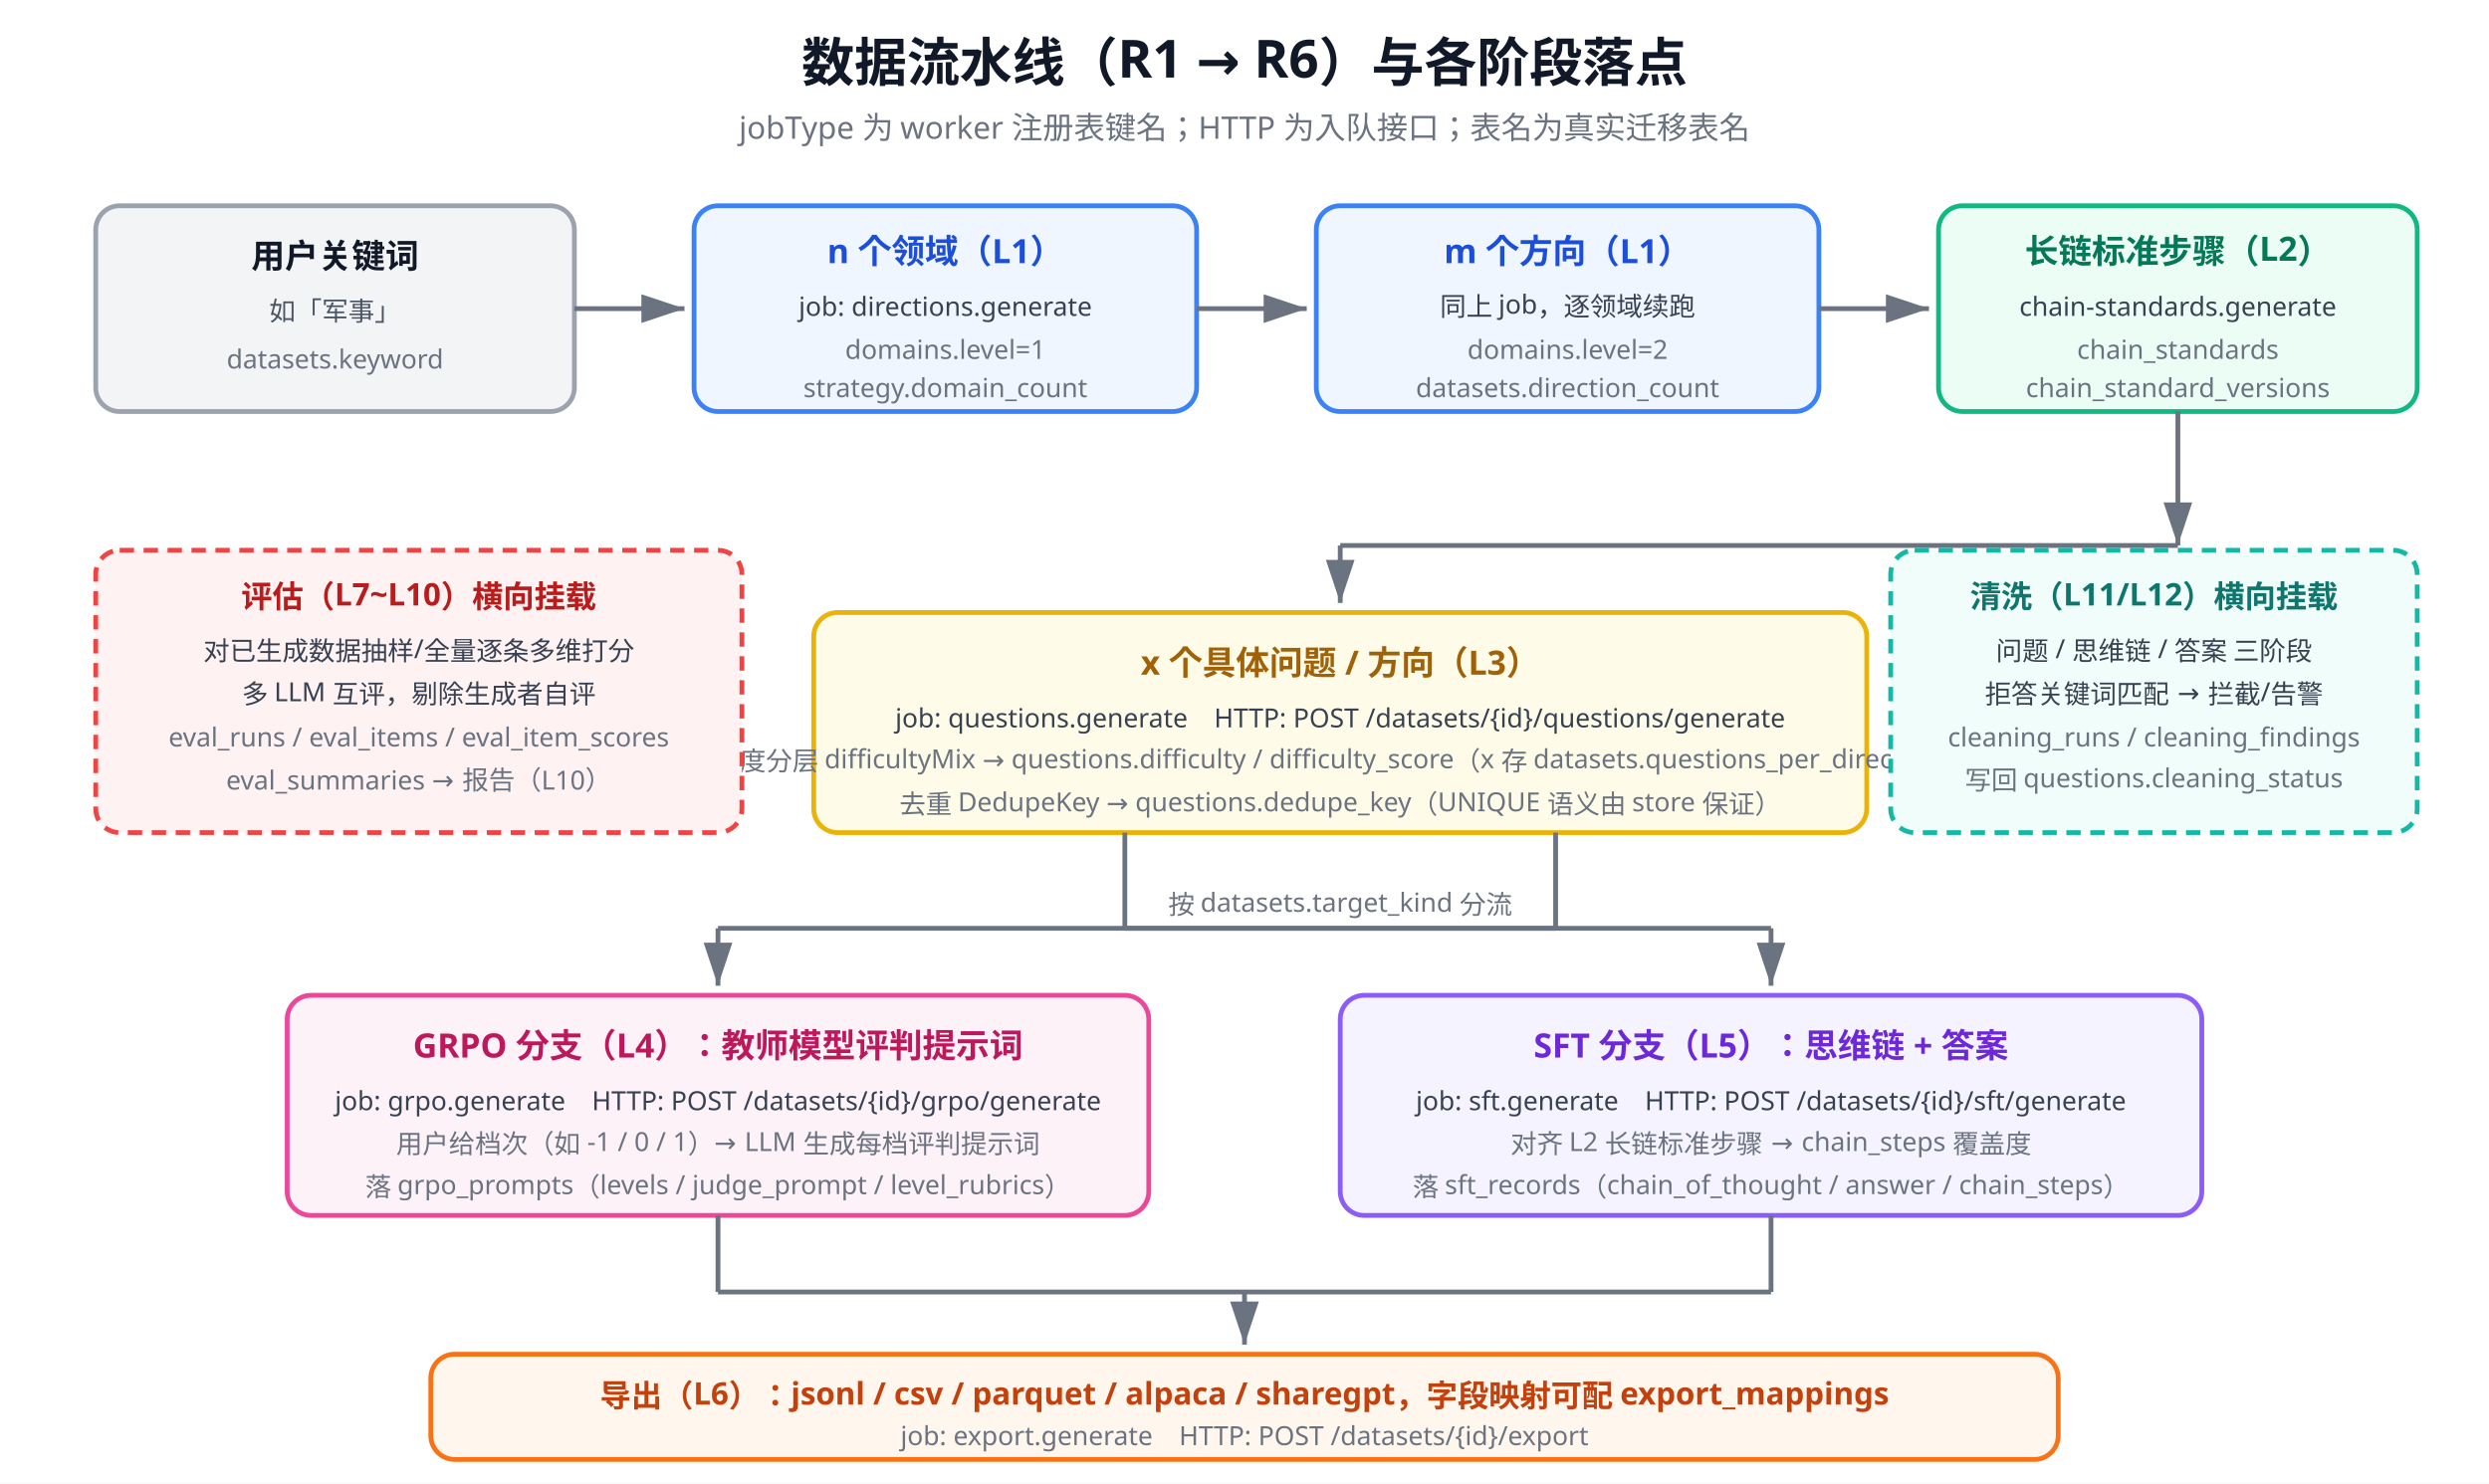
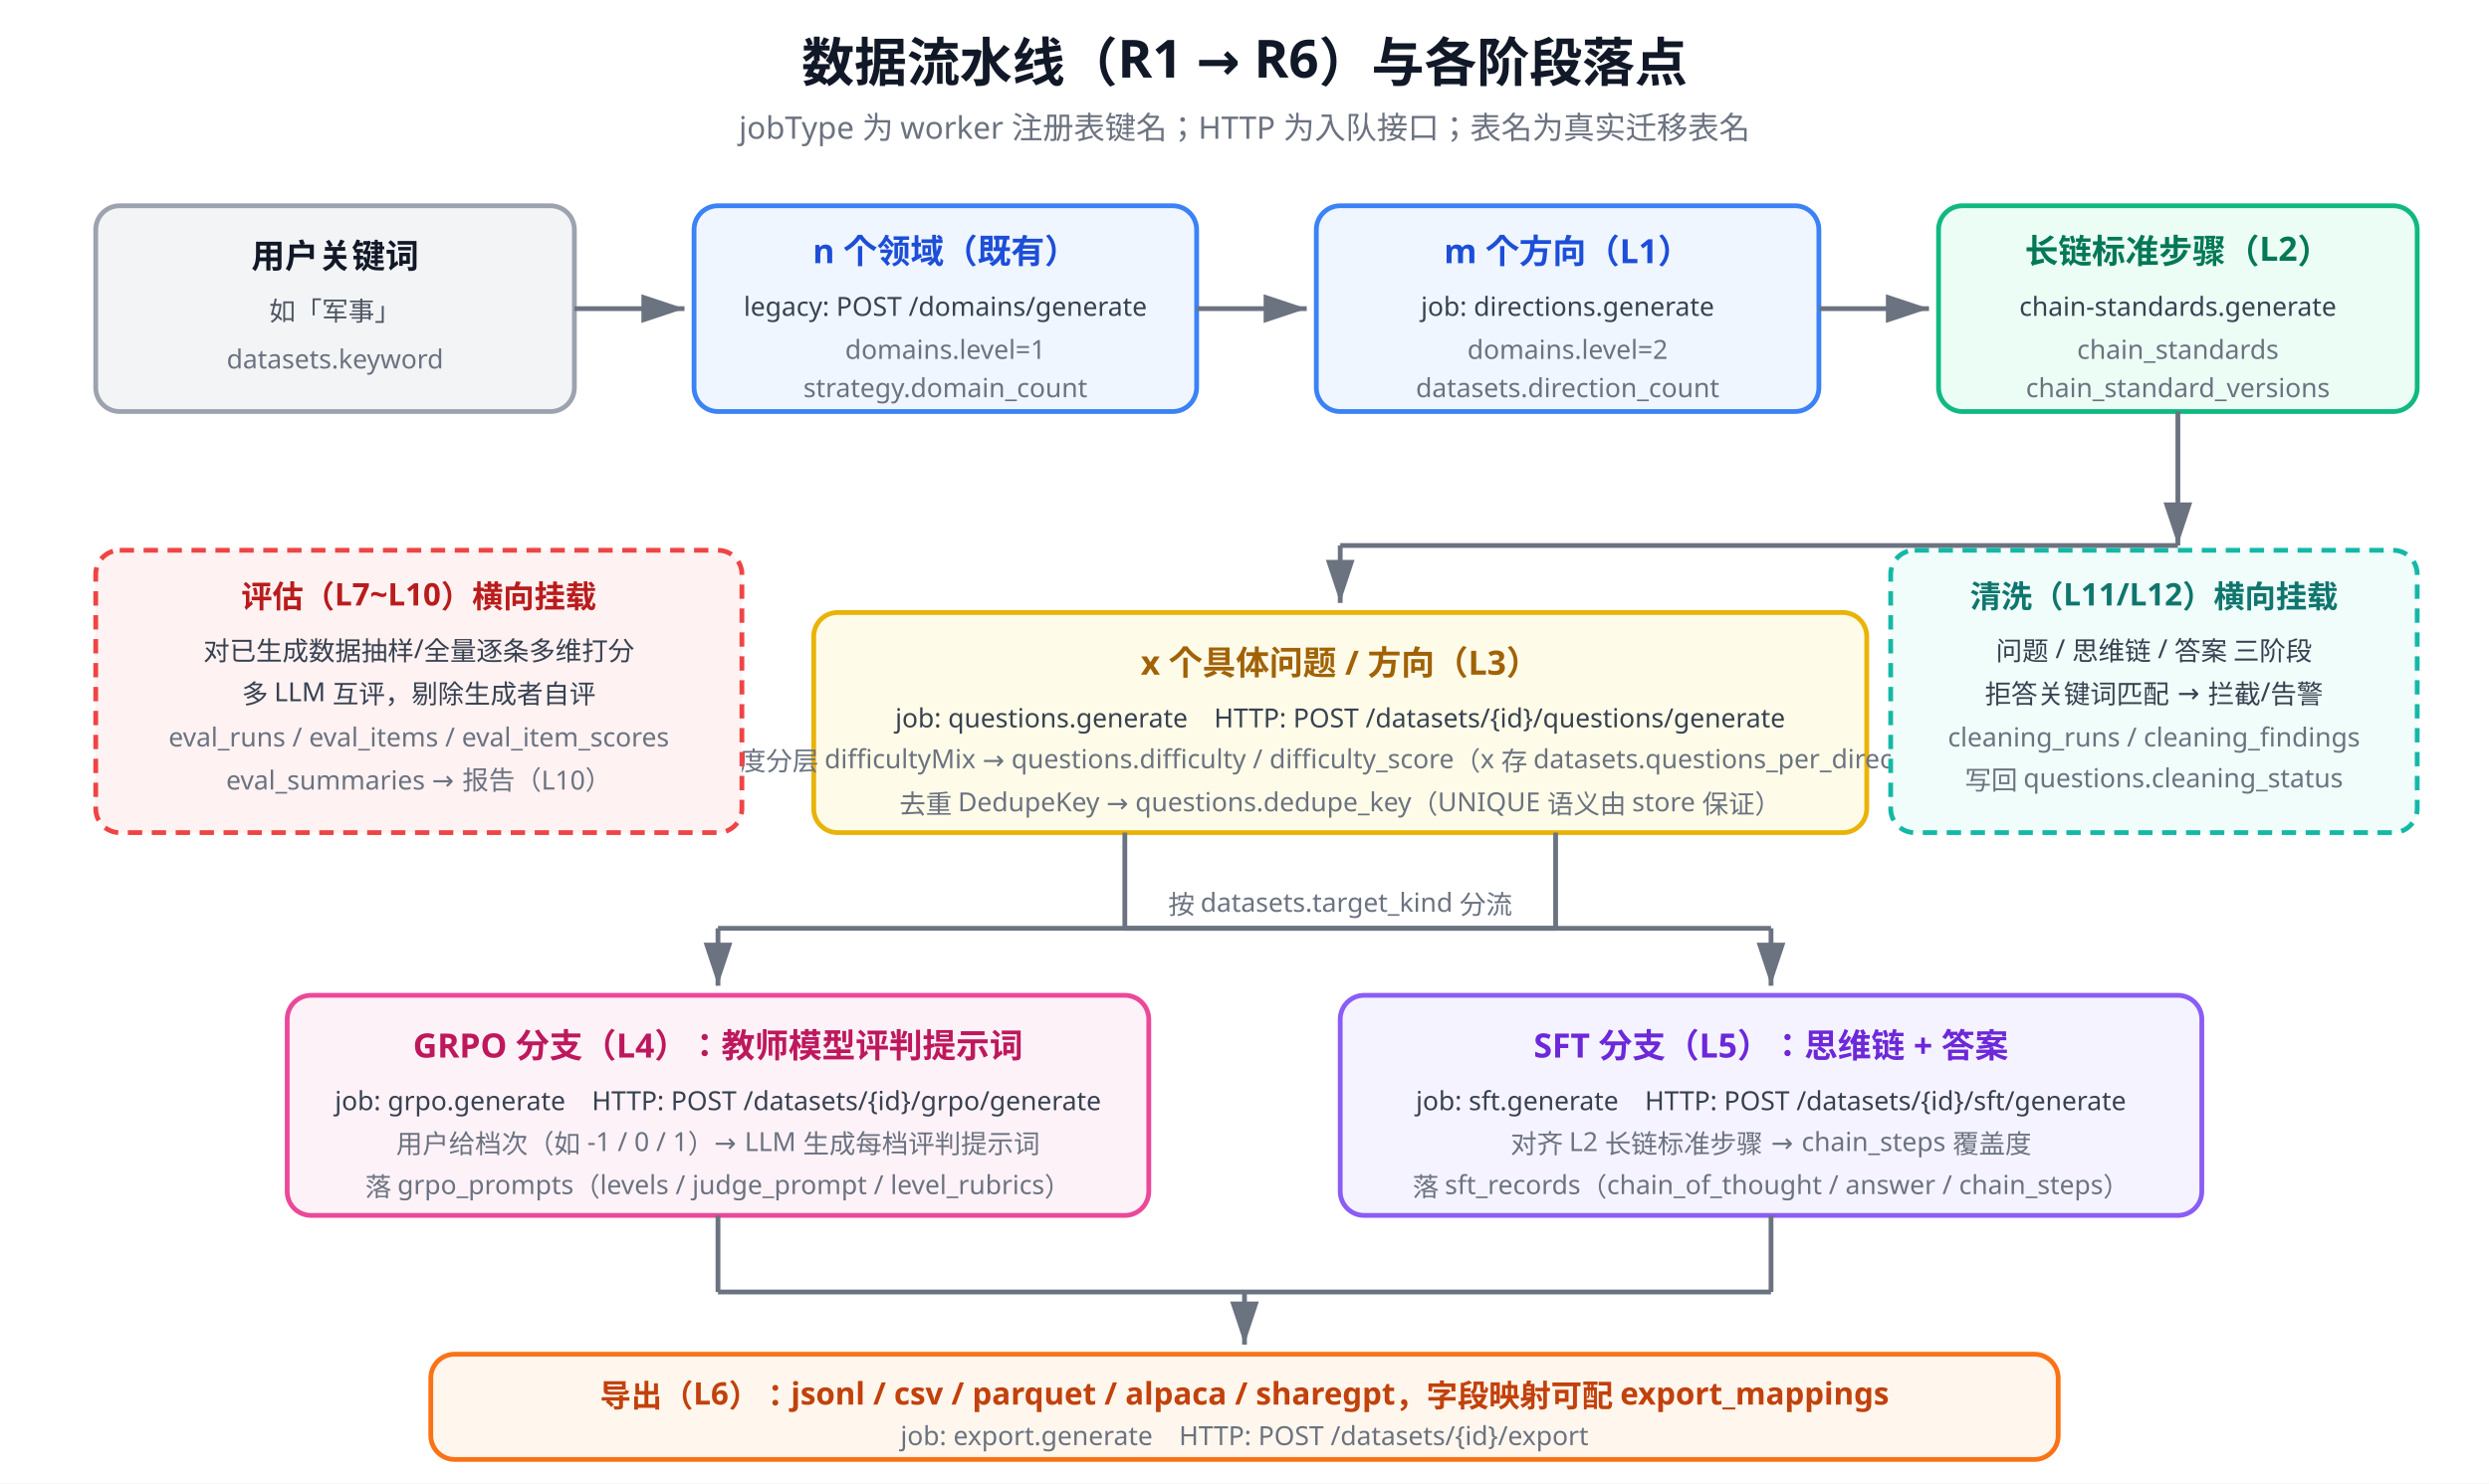
<svg xmlns="http://www.w3.org/2000/svg" viewBox="0 0 1040 620" width="1040" height="620" font-family="Segoe UI, PingFang SC, Microsoft YaHei, sans-serif">
  <rect x="0" y="0" width="1040" height="620" fill="#ffffff" />
  <text x="520" y="34" text-anchor="middle" font-size="22" font-weight="bold" fill="#111827">数据流水线（R1 → R6）与各阶段落点</text>
  <text x="520" y="58" text-anchor="middle" font-size="13" fill="#6b7280">jobType 为 worker 注册表键名；HTTP 为入队接口；表名为真实迁移表名</text>
  <defs>
    <marker id="arrow" markerWidth="10" markerHeight="10" refX="9" refY="3" orient="auto">
      <path d="M0,0 L0,6 L9,3 z" fill="#6b7280" />
    </marker>
  </defs>
  <rect x="40" y="86" width="200" height="86" rx="10" fill="#f3f4f6" stroke="#9ca3af" stroke-width="2" />
  <text x="140" y="112" text-anchor="middle" font-size="14" font-weight="bold" fill="#111827">用户关键词</text>
  <text x="140" y="134" text-anchor="middle" font-size="11" fill="#4b5563">如「军事」</text>
  <text x="140" y="154" text-anchor="middle" font-size="11" fill="#6b7280">datasets.keyword</text>
  <line x1="240" y1="129" x2="286" y2="129" stroke="#6b7280" stroke-width="2" marker-end="url(#arrow)" />
  <rect x="290" y="86" width="210" height="86" rx="10" fill="#eff6ff" stroke="#3b82f6" stroke-width="2" />
-   <text x="395" y="110" text-anchor="middle" font-size="14" font-weight="bold" fill="#1d4ed8">n 个领域（L1）</text>
-   <text x="395" y="132" text-anchor="middle" font-size="11" fill="#374151">job: directions.generate</text>
+   <text x="395" y="110" text-anchor="middle" font-size="14" font-weight="bold" fill="#1d4ed8">n 个领域（既有）</text>
+   <text x="395" y="132" text-anchor="middle" font-size="11" fill="#374151">legacy: POST /domains/generate</text>
  <text x="395" y="150" text-anchor="middle" font-size="11" fill="#6b7280">domains.level=1</text>
  <text x="395" y="166" text-anchor="middle" font-size="11" fill="#6b7280">strategy.domain_count</text>
  <line x1="500" y1="129" x2="546" y2="129" stroke="#6b7280" stroke-width="2" marker-end="url(#arrow)" />
  <rect x="550" y="86" width="210" height="86" rx="10" fill="#eff6ff" stroke="#3b82f6" stroke-width="2" />
  <text x="655" y="110" text-anchor="middle" font-size="14" font-weight="bold" fill="#1d4ed8">m 个方向（L1）</text>
-   <text x="655" y="132" text-anchor="middle" font-size="11" fill="#374151">同上 job，逐领域续跑</text>
+   <text x="655" y="132" text-anchor="middle" font-size="11" fill="#374151">job: directions.generate</text>
  <text x="655" y="150" text-anchor="middle" font-size="11" fill="#6b7280">domains.level=2</text>
  <text x="655" y="166" text-anchor="middle" font-size="11" fill="#6b7280">datasets.direction_count</text>
  <line x1="760" y1="129" x2="806" y2="129" stroke="#6b7280" stroke-width="2" marker-end="url(#arrow)" />
  <rect x="810" y="86" width="200" height="86" rx="10" fill="#ecfdf5" stroke="#10b981" stroke-width="2" />
  <text x="910" y="110" text-anchor="middle" font-size="14" font-weight="bold" fill="#047857">长链标准步骤（L2）</text>
  <text x="910" y="132" text-anchor="middle" font-size="11" fill="#374151">chain-standards.generate</text>
  <text x="910" y="150" text-anchor="middle" font-size="11" fill="#6b7280">chain_standards</text>
  <text x="910" y="166" text-anchor="middle" font-size="11" fill="#6b7280">chain_standard_versions</text>
  <line x1="910" y1="172" x2="910" y2="228" stroke="#6b7280" stroke-width="2" marker-end="url(#arrow)" />
  <line x1="910" y1="228" x2="560" y2="228" stroke="#6b7280" stroke-width="2" />
  <line x1="560" y1="228" x2="560" y2="252" stroke="#6b7280" stroke-width="2" marker-end="url(#arrow)" />
  <rect x="340" y="256" width="440" height="92" rx="10" fill="#fefce8" stroke="#eab308" stroke-width="2" />
  <text x="560" y="282" text-anchor="middle" font-size="14" font-weight="bold" fill="#a16207">x 个具体问题 / 方向（L3）</text>
  <text x="560" y="304" text-anchor="middle" font-size="11" fill="#374151">job: questions.generate　HTTP: POST /datasets/{id}/questions/generate</text>
  <text x="560" y="322" text-anchor="middle" font-size="11" fill="#6b7280">难度分层 difficultyMix → questions.difficulty / difficulty_score（x 存 datasets.questions_per_direction）</text>
  <text x="560" y="340" text-anchor="middle" font-size="11" fill="#6b7280">去重 DedupeKey → questions.dedupe_key（UNIQUE 语义由 store 保证）</text>
  <line x1="470" y1="348" x2="470" y2="388" stroke="#6b7280" stroke-width="2" />
  <line x1="650" y1="348" x2="650" y2="388" stroke="#6b7280" stroke-width="2" />
  <line x1="470" y1="388" x2="650" y2="388" stroke="#6b7280" stroke-width="2" />
  <line x1="300" y1="388" x2="740" y2="388" stroke="#6b7280" stroke-width="2" />
  <line x1="300" y1="388" x2="300" y2="412" stroke="#6b7280" stroke-width="2" marker-end="url(#arrow)" />
  <line x1="740" y1="388" x2="740" y2="412" stroke="#6b7280" stroke-width="2" marker-end="url(#arrow)" />
  <text x="560" y="382" text-anchor="middle" font-size="11" fill="#6b7280">按 datasets.target_kind 分流</text>
  <rect x="120" y="416" width="360" height="92" rx="10" fill="#fdf2f8" stroke="#ec4899" stroke-width="2" />
  <text x="300" y="442" text-anchor="middle" font-size="14" font-weight="bold" fill="#be185d">GRPO 分支（L4）：教师模型评判提示词</text>
  <text x="300" y="464" text-anchor="middle" font-size="11" fill="#374151">job: grpo.generate　HTTP: POST /datasets/{id}/grpo/generate</text>
  <text x="300" y="482" text-anchor="middle" font-size="11" fill="#6b7280">用户给档次（如 -1 / 0 / 1）→ LLM 生成每档评判提示词</text>
  <text x="300" y="500" text-anchor="middle" font-size="11" fill="#6b7280">落 grpo_prompts（levels / judge_prompt / level_rubrics）</text>
  <rect x="560" y="416" width="360" height="92" rx="10" fill="#f5f3ff" stroke="#8b5cf6" stroke-width="2" />
  <text x="740" y="442" text-anchor="middle" font-size="14" font-weight="bold" fill="#6d28d9">SFT 分支（L5）：思维链 + 答案</text>
  <text x="740" y="464" text-anchor="middle" font-size="11" fill="#374151">job: sft.generate　HTTP: POST /datasets/{id}/sft/generate</text>
  <text x="740" y="482" text-anchor="middle" font-size="11" fill="#6b7280">对齐 L2 长链标准步骤 → chain_steps 覆盖度</text>
  <text x="740" y="500" text-anchor="middle" font-size="11" fill="#6b7280">落 sft_records（chain_of_thought / answer / chain_steps）</text>
  <line x1="300" y1="508" x2="300" y2="540" stroke="#6b7280" stroke-width="2" />
  <line x1="740" y1="508" x2="740" y2="540" stroke="#6b7280" stroke-width="2" />
  <line x1="300" y1="540" x2="740" y2="540" stroke="#6b7280" stroke-width="2" />
  <line x1="520" y1="540" x2="520" y2="562" stroke="#6b7280" stroke-width="2" marker-end="url(#arrow)" />
  <rect x="180" y="566" width="680" height="44" rx="10" fill="#fff7ed" stroke="#f97316" stroke-width="2" />
  <text x="520" y="588" text-anchor="middle" font-size="13" font-weight="bold" fill="#c2410c">导出（L6）：jsonl / csv / parquet / alpaca / sharegpt，字段映射可配 export_mappings</text>
  <text x="520" y="604" text-anchor="middle" font-size="11" fill="#6b7280">job: export.generate　HTTP: POST /datasets/{id}/export</text>
  <rect x="40" y="230" width="270" height="118" rx="10" fill="#fef2f2" stroke="#ef4444" stroke-width="2" stroke-dasharray="6 4" />
  <text x="175" y="254" text-anchor="middle" font-size="13" font-weight="bold" fill="#b91c1c">评估（L7~L10）横向挂载</text>
  <text x="175" y="276" text-anchor="middle" font-size="11" fill="#374151">对已生成数据抽样/全量逐条多维打分</text>
  <text x="175" y="294" text-anchor="middle" font-size="11" fill="#374151">多 LLM 互评，剔除生成者自评</text>
  <text x="175" y="312" text-anchor="middle" font-size="11" fill="#6b7280">eval_runs / eval_items / eval_item_scores</text>
  <text x="175" y="330" text-anchor="middle" font-size="11" fill="#6b7280">eval_summaries → 报告（L10）</text>
  <rect x="790" y="230" width="220" height="118" rx="10" fill="#f0fdfa" stroke="#14b8a6" stroke-width="2" stroke-dasharray="6 4" />
  <text x="900" y="254" text-anchor="middle" font-size="13" font-weight="bold" fill="#0f766e">清洗（L11/L12）横向挂载</text>
  <text x="900" y="276" text-anchor="middle" font-size="11" fill="#374151">问题 / 思维链 / 答案 三阶段</text>
  <text x="900" y="294" text-anchor="middle" font-size="11" fill="#374151">拒答关键词匹配 → 拦截/告警</text>
  <text x="900" y="312" text-anchor="middle" font-size="11" fill="#6b7280">cleaning_runs / cleaning_findings</text>
  <text x="900" y="330" text-anchor="middle" font-size="11" fill="#6b7280">写回 questions.cleaning_status</text>
</svg>
